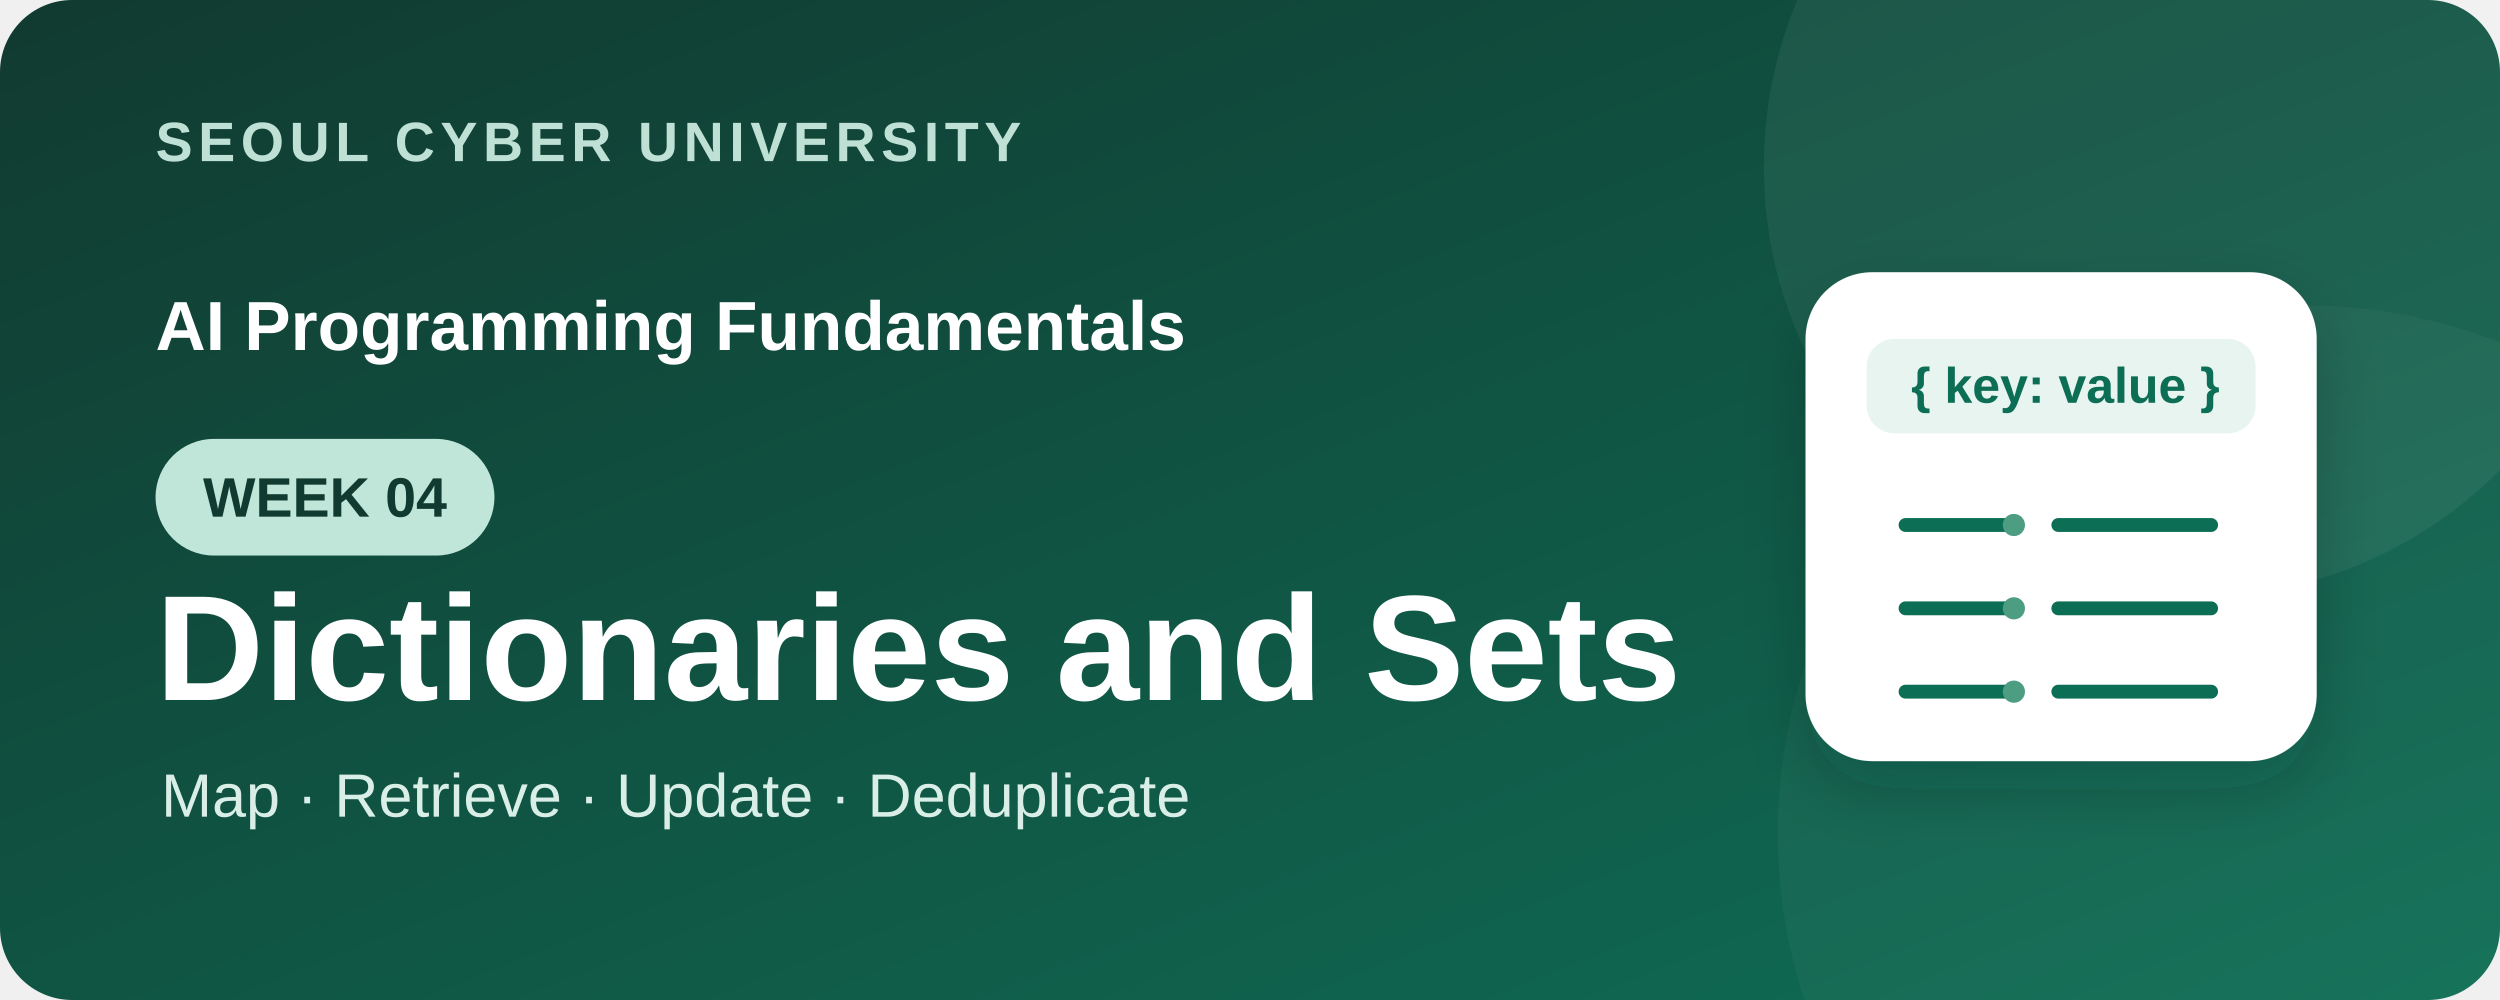
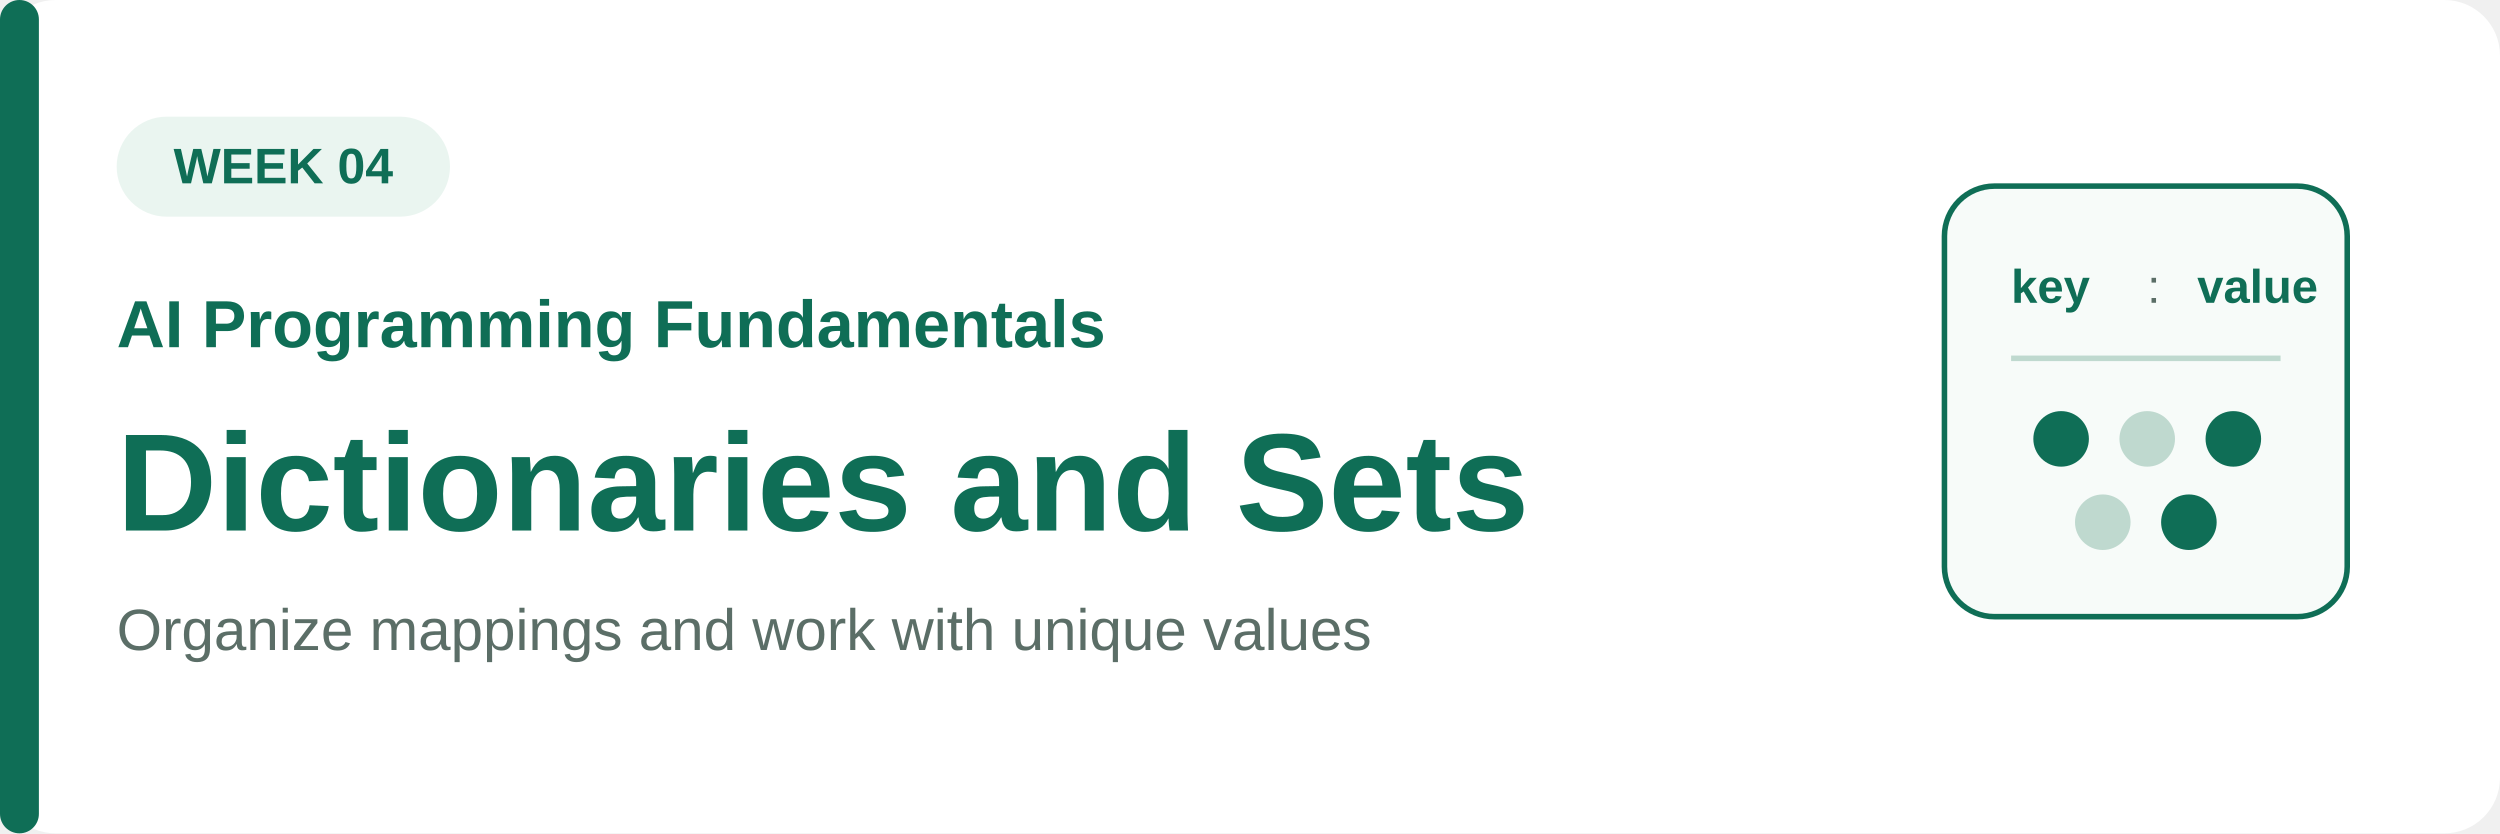
- <svg xmlns="http://www.w3.org/2000/svg" width="900" height="360" viewBox="0 0 900 360">
-   <defs>
-     <linearGradient id="bg" x1="0" y1="0" x2="1" y2="1">
-       <stop offset="0" stop-color="#113A30" />
-       <stop offset="1" stop-color="#0F6E56" />
-     </linearGradient>
-     <filter id="shadow" x="-20%" y="-20%" width="140%" height="140%">
-       <feDropShadow dx="0" dy="10" stdDeviation="12" flood-color="#0A241D" flood-opacity=".22" />
-     </filter>
-   </defs>
-   <rect width="900" height="360" rx="26" fill="url(#bg)" />
-   <circle cx="790" cy="60" r="155" fill="#FFFFFF" opacity=".055" />
-   <circle cx="830" cy="300" r="190" fill="#FFFFFF" opacity=".035" />
-   <text x="56" y="58" fill="#BFE1D5" font-family="Arial, Helvetica, sans-serif" font-size="20" font-weight="700" letter-spacing="2">SEOUL CYBER UNIVERSITY</text>
-   <text x="56" y="126" fill="#FFFFFF" font-family="Arial, Helvetica, sans-serif" font-size="25" font-weight="700">AI Programming Fundamentals</text>
-   <rect x="56" y="158" width="122" height="42" rx="21" fill="#BFE6D8" />
-   <text x="117" y="186" text-anchor="middle" fill="#113A30" font-family="Arial, Helvetica, sans-serif" font-size="20" font-weight="800">WEEK 04</text>
-   <text x="56" y="252" fill="#FFFFFF" font-family="Arial, Helvetica, sans-serif" font-size="54" font-weight="800">Dictionaries and Sets</text>
-   <text x="58" y="294" fill="#D9EEE7" font-family="Arial, Helvetica, sans-serif" font-size="22">Map · Retrieve · Update · Deduplicate</text>
-   <g transform="translate(650 98)" filter="url(#shadow)">
-     <rect x="0" y="0" width="184" height="176" rx="24" fill="#FFFFFF" />
-     <rect x="22" y="24" width="140" height="34" rx="10" fill="#E7F4EF" />
-     <text x="38" y="47" fill="#0F6E56" font-family="Arial, Helvetica, sans-serif" font-size="18" font-weight="800">{ key: value }</text>
-     <g fill="none" stroke="#0F6E56" stroke-width="5" stroke-linecap="round">
-       <path d="M36 91h36M91 91h55" />
-       <path d="M36 121h36M91 121h55" />
-       <path d="M36 151h36M91 151h55" />
-     </g>
-     <circle cx="75" cy="91" r="4" fill="#4E9D83" />
-     <circle cx="75" cy="121" r="4" fill="#4E9D83" />
-     <circle cx="75" cy="151" r="4" fill="#4E9D83" />
+ <svg xmlns="http://www.w3.org/2000/svg" width="900" height="300" viewBox="0 0 900 300">
+   <rect width="900" height="300" rx="20" fill="#FFFFFF" />
+   <rect x="0" y="0" width="14" height="300" rx="7" fill="#0F6E56" />
+   <rect x="42" y="42" width="120" height="36" rx="18" fill="#EAF5F0" />
+   <text x="102" y="66" text-anchor="middle" fill="#0F6E56" font-family="Arial, Helvetica, sans-serif" font-size="18" font-weight="700">WEEK 04</text>
+   <text x="42" y="125" fill="#0F6E56" font-family="Arial, Helvetica, sans-serif" font-size="24" font-weight="700">AI Programming Fundamentals</text>
+   <text x="42" y="191" fill="#0F6E56" font-family="Arial, Helvetica, sans-serif" font-size="50" font-weight="800">Dictionaries and Sets</text>
+   <text x="42" y="234" fill="#5B6E67" font-family="Arial, Helvetica, sans-serif" font-size="21">Organize mappings and work with unique values</text>
+   <g transform="translate(700 67)">
+     <rect x="0" y="0" width="145" height="155" rx="18" fill="#F7FBF9" stroke="#0F6E56" stroke-width="2" />
+     <text x="24" y="42" fill="#0F6E56" font-family="Arial, Helvetica, sans-serif" font-size="17" font-weight="700">key</text>
+     <text x="73" y="42" fill="#5B6E67" font-family="Arial, Helvetica, sans-serif" font-size="17">:</text>
+     <text x="91" y="42" fill="#0F6E56" font-family="Arial, Helvetica, sans-serif" font-size="17" font-weight="700">value</text>
+     <line x1="24" y1="62" x2="121" y2="62" stroke="#BFD9CF" stroke-width="2" />
+     <circle cx="42" cy="91" r="10" fill="#0F6E56" />
+     <circle cx="73" cy="91" r="10" fill="#BFD9CF" />
+     <circle cx="104" cy="91" r="10" fill="#0F6E56" />
+     <circle cx="57" cy="121" r="10" fill="#BFD9CF" />
+     <circle cx="88" cy="121" r="10" fill="#0F6E56" />
  </g>
</svg>
